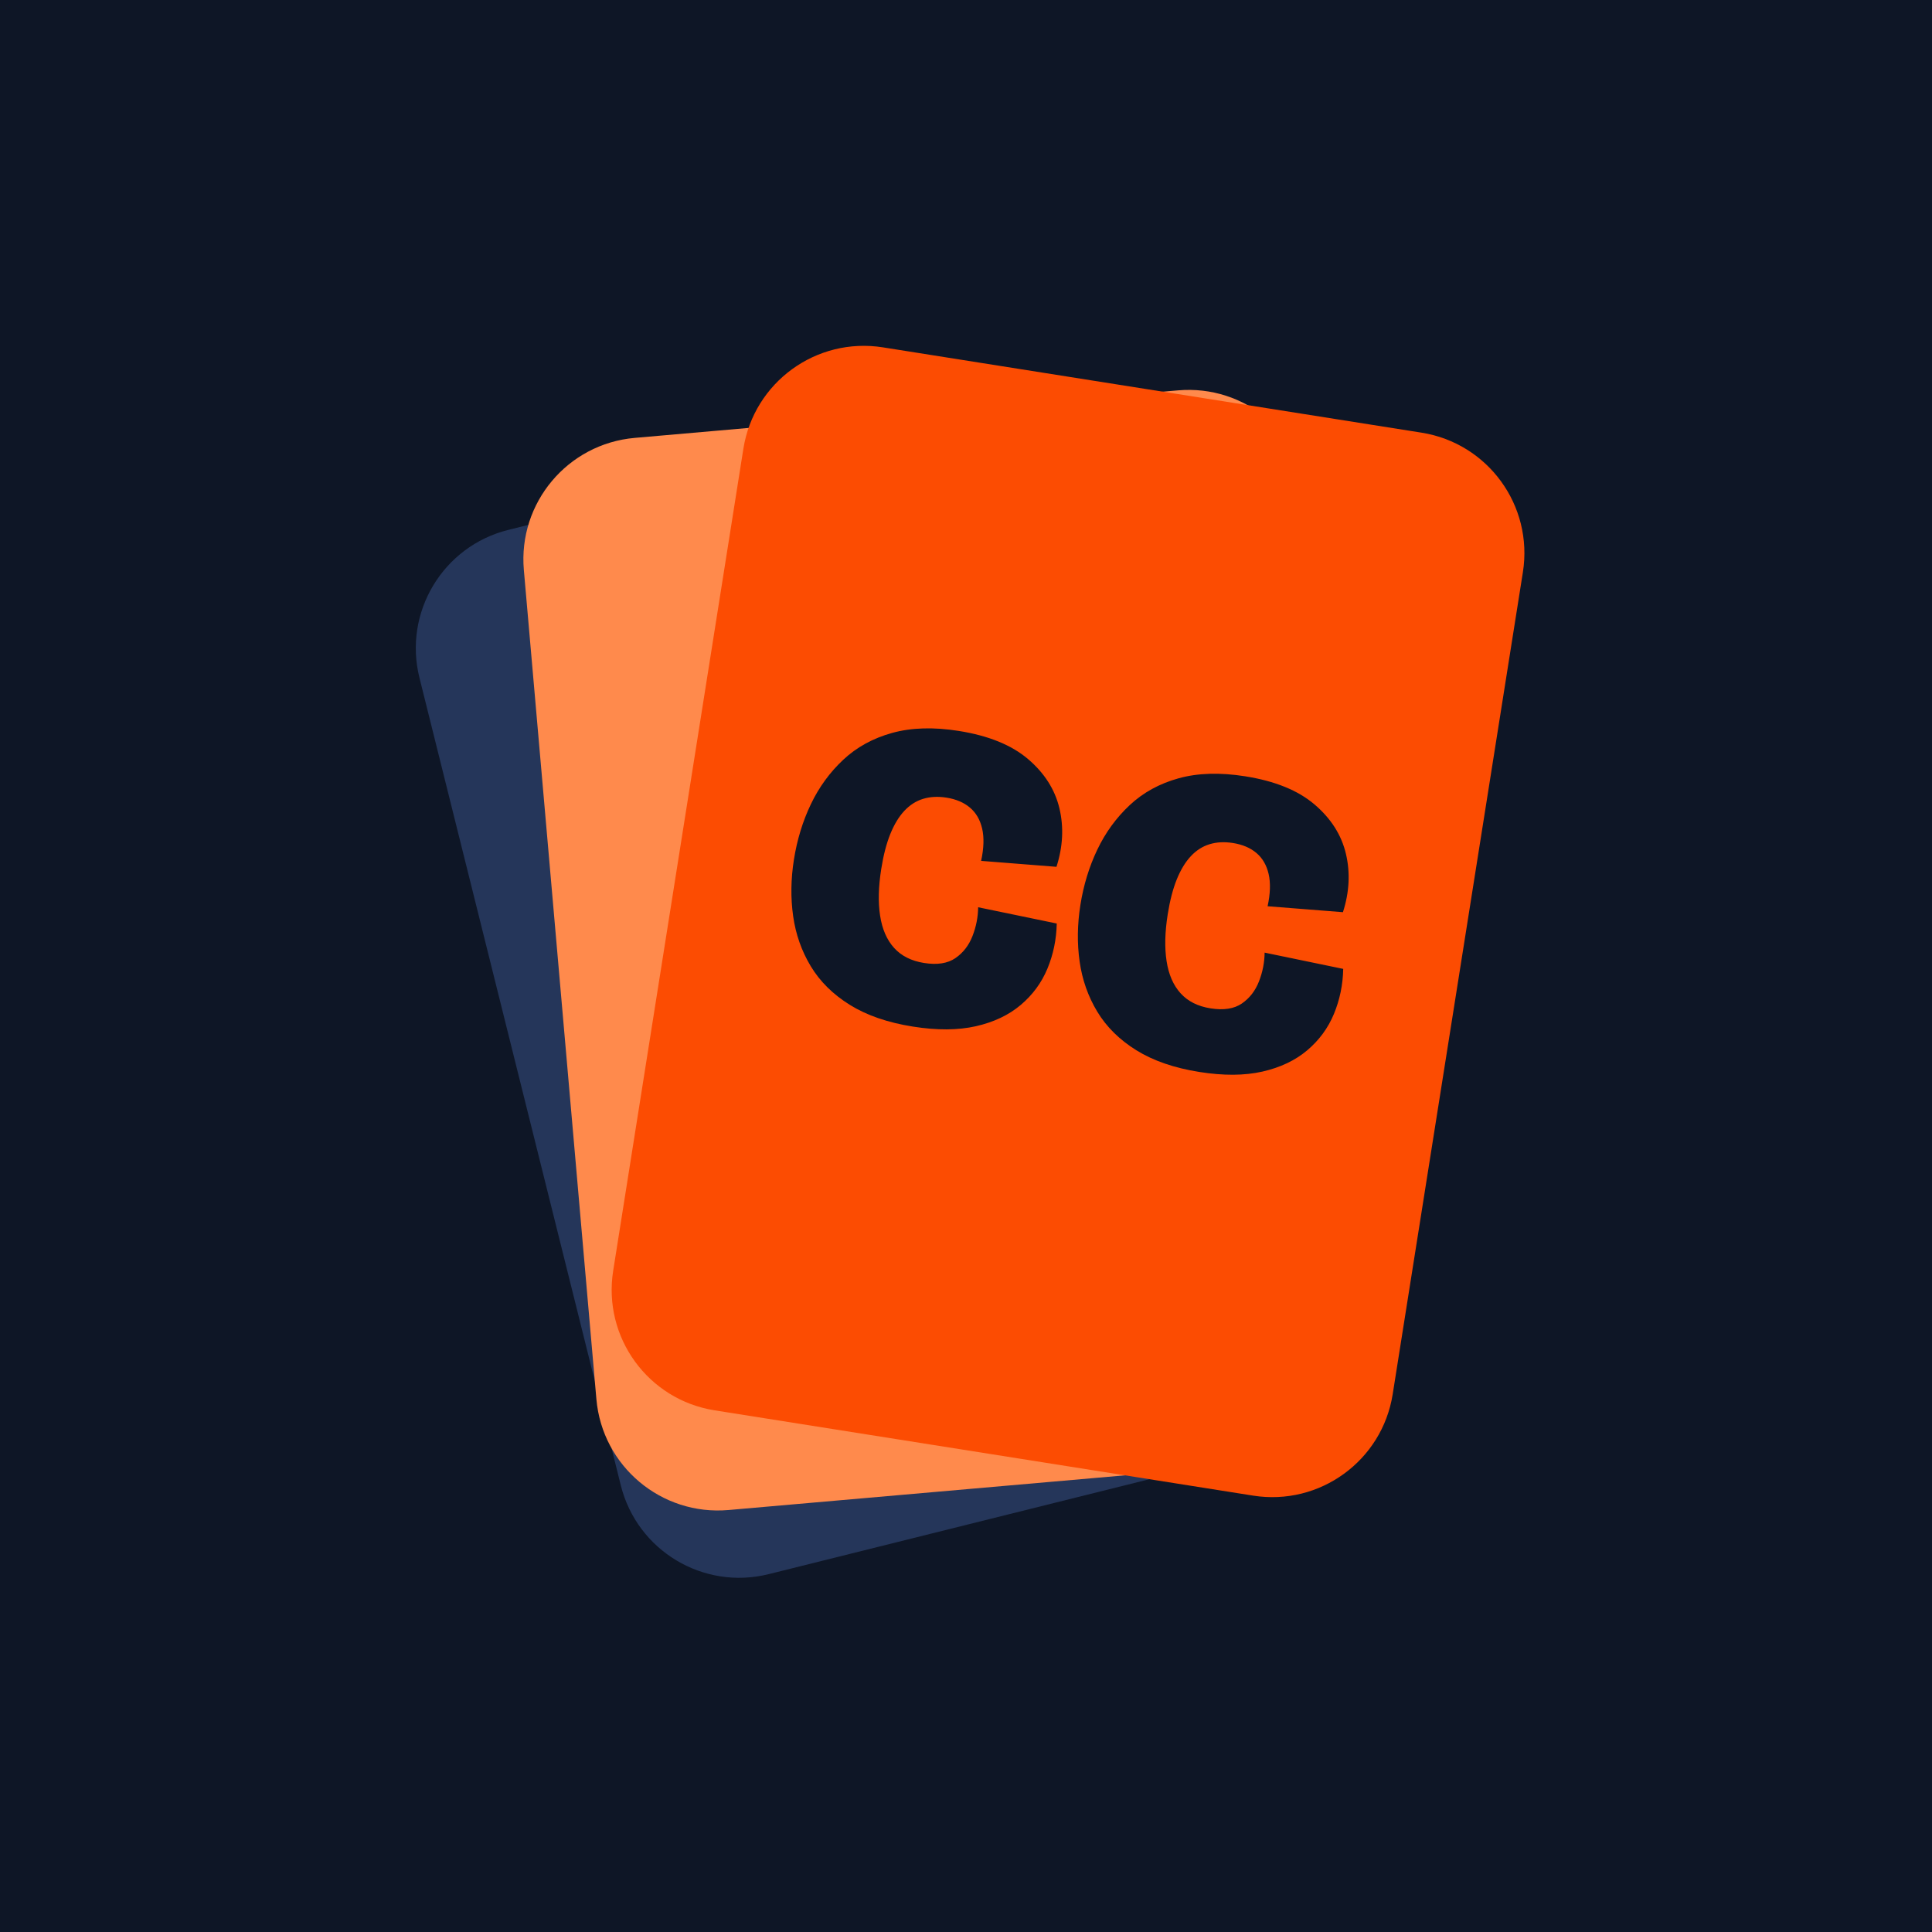
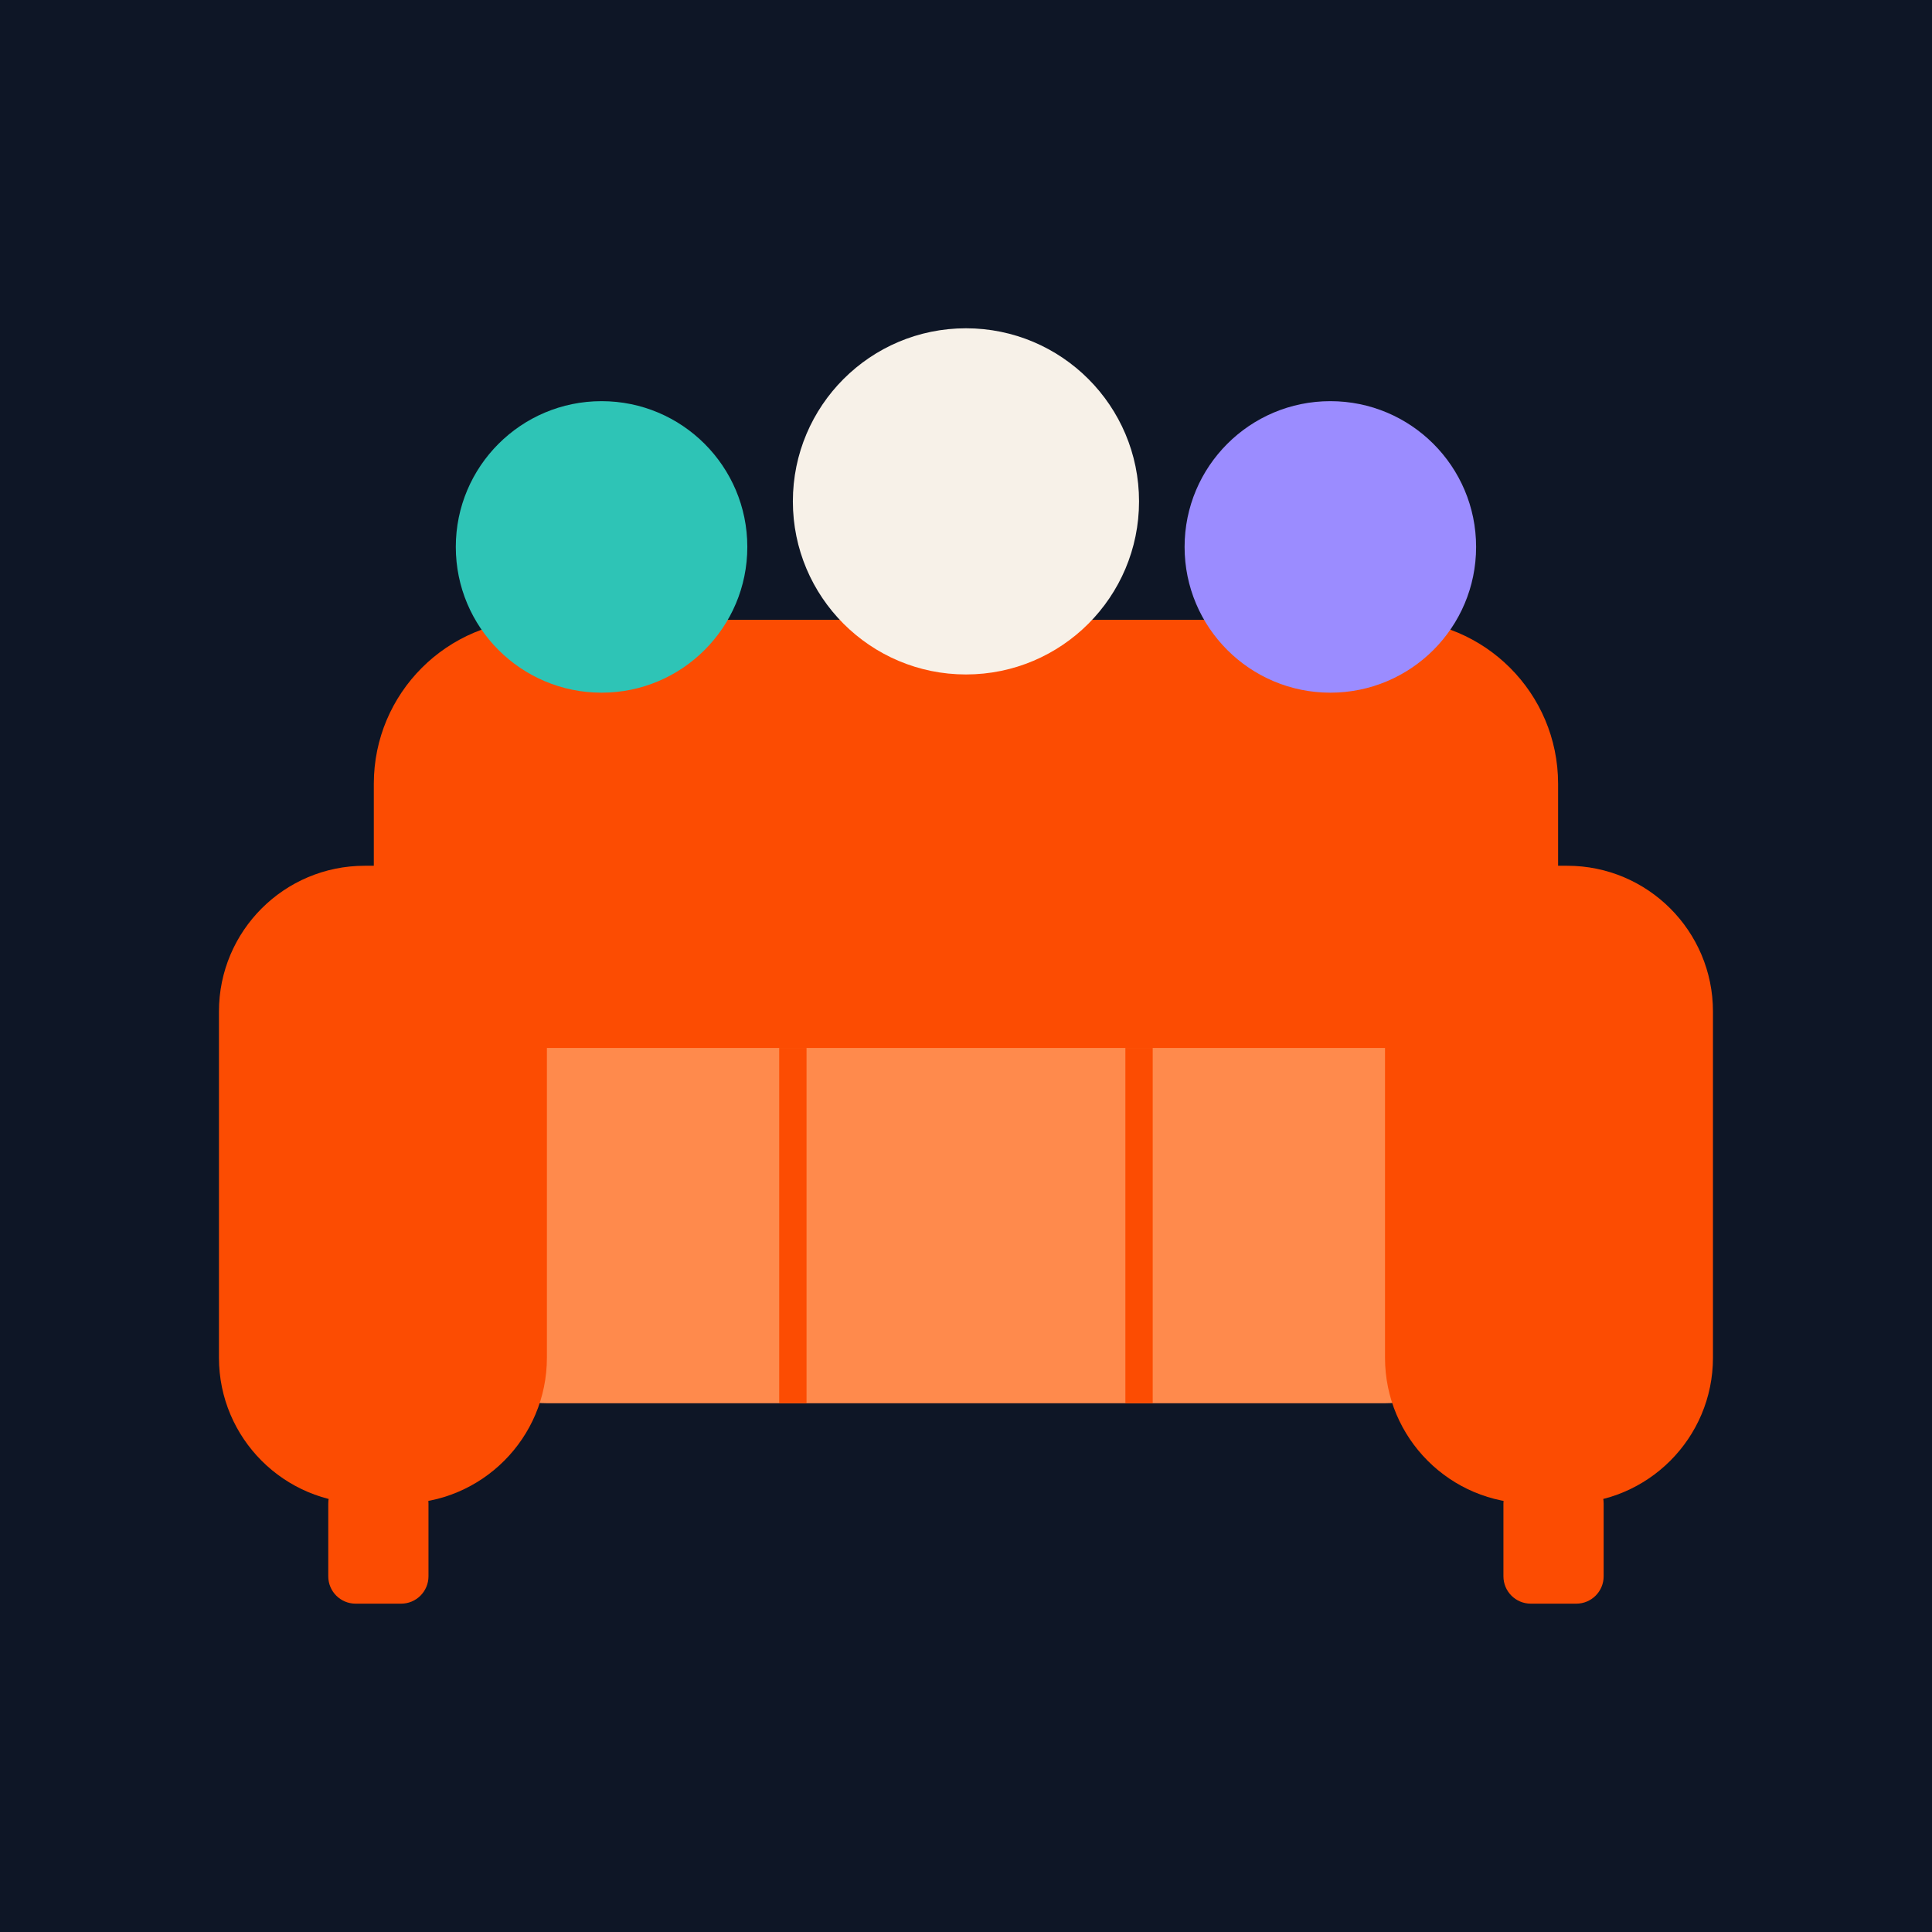
<svg xmlns="http://www.w3.org/2000/svg" width="512" height="512" viewBox="0 0 512 512" role="img">
  <rect width="512" height="512" fill="#0E1626" />
-   <g transform="translate(24.45 6.53) scale(0.9507)">
-     <g transform="translate(226.00 268.00) rotate(-14)">
-       <rect x="-110.0" y="-150.0" width="220" height="300" rx="34" fill="#25365A" />
-     </g>
-     <g transform="translate(240.00 258.00) rotate(-5)">
-       <rect x="-110.0" y="-150.0" width="220" height="300" rx="34" fill="#FF8A4C" />
-     </g>
-     <g transform="translate(272.00 250.00) rotate(9)">
-       <rect x="-110.0" y="-150.0" width="220" height="300" rx="34" fill="#FC4C02" />
-       <path fill="#0E1626" d="M-38.119 35.7Q-48.769 35.7 -56.419 32.475Q-64.069 29.25 -68.869 23.55Q-73.669 17.85 -75.919 10.5Q-78.169 3.15 -78.169 -5.1Q-78.169 -13.5 -75.919 -21.075Q-73.669 -28.65 -68.944 -34.725Q-64.219 -40.8 -56.644 -44.25Q-49.069 -47.7 -38.419 -47.7Q-25.819 -47.7 -18.094 -42.975Q-10.369 -38.25 -7.294 -30.75Q-4.219 -23.25 -5.569 -14.55L-26.569 -12.9Q-26.269 -18.3 -27.694 -21.825Q-29.119 -25.35 -31.969 -27.075Q-34.819 -28.8 -38.869 -28.8Q-42.469 -28.8 -45.244 -27.45Q-48.019 -26.1 -49.894 -23.325Q-51.769 -20.55 -52.744 -16.35Q-53.719 -12.15 -53.719 -6.3Q-53.719 1.2 -51.994 6.6Q-50.269 12 -46.744 14.85Q-43.219 17.7 -37.819 17.7Q-32.269 17.7 -29.419 15Q-26.569 12.3 -25.669 8.175Q-24.769 4.05 -25.369 0.0L-3.019 1.05Q-2.119 7.65 -3.619 13.875Q-5.119 20.1 -9.394 25.05Q-13.669 30.0 -20.794 32.85Q-27.919 35.7 -38.119 35.7ZM42.731 35.7Q32.081 35.7 24.431 32.475Q16.781 29.25 11.981 23.55Q7.181 17.85 4.931 10.5Q2.681 3.15 2.681 -5.1Q2.681 -13.5 4.931 -21.075Q7.181 -28.65 11.906 -34.725Q16.631 -40.8 24.206 -44.25Q31.781 -47.7 42.431 -47.7Q55.031 -47.7 62.756 -42.975Q70.481 -38.25 73.556 -30.75Q76.631 -23.25 75.281 -14.55L54.281 -12.9Q54.581 -18.3 53.156 -21.825Q51.731 -25.35 48.881 -27.075Q46.031 -28.8 41.981 -28.8Q38.381 -28.8 35.606 -27.45Q32.831 -26.1 30.956 -23.325Q29.081 -20.55 28.106 -16.35Q27.131 -12.15 27.131 -6.3Q27.131 1.2 28.856 6.6Q30.581 12 34.106 14.85Q37.631 17.7 43.031 17.7Q48.581 17.7 51.431 15Q54.281 12.3 55.181 8.175Q56.081 4.05 55.481 0.0L77.831 1.05Q78.731 7.65 77.231 13.875Q75.731 20.1 71.456 25.05Q67.181 30.0 60.056 32.85Q52.931 35.7 42.731 35.7Z" />
-     </g>
+   <g transform="translate(-82.00 -38.54) scale(1.2071)">
+     <rect x="150" y="168" width="260" height="124" rx="36" fill="#FC4C02" />
+     <rect x="164" y="262" width="232" height="78" rx="24" fill="#FF8A4C" />
+     <rect x="116" y="222" width="72" height="140" rx="32" fill="#FC4C02" />
+     <rect x="372" y="222" width="72" height="140" rx="32" fill="#FC4C02" />
+     <rect x="140" y="356" width="22" height="28" rx="6" fill="#FC4C02" />
+     <rect x="398" y="356" width="22" height="28" rx="6" fill="#FC4C02" />
+     <rect x="239" y="262" width="6" height="78" rx="0" fill="#FC4C02" />
+     <rect x="315" y="262" width="6" height="78" rx="0" fill="#FC4C02" />
+     <circle cx="200" cy="152" r="32" fill="#2EC4B6" />
+     <circle cx="280" cy="142" r="38" fill="#F7F1E8" />
+     <circle cx="360" cy="152" r="32" fill="#9B8CFF" />
  </g>
</svg>
